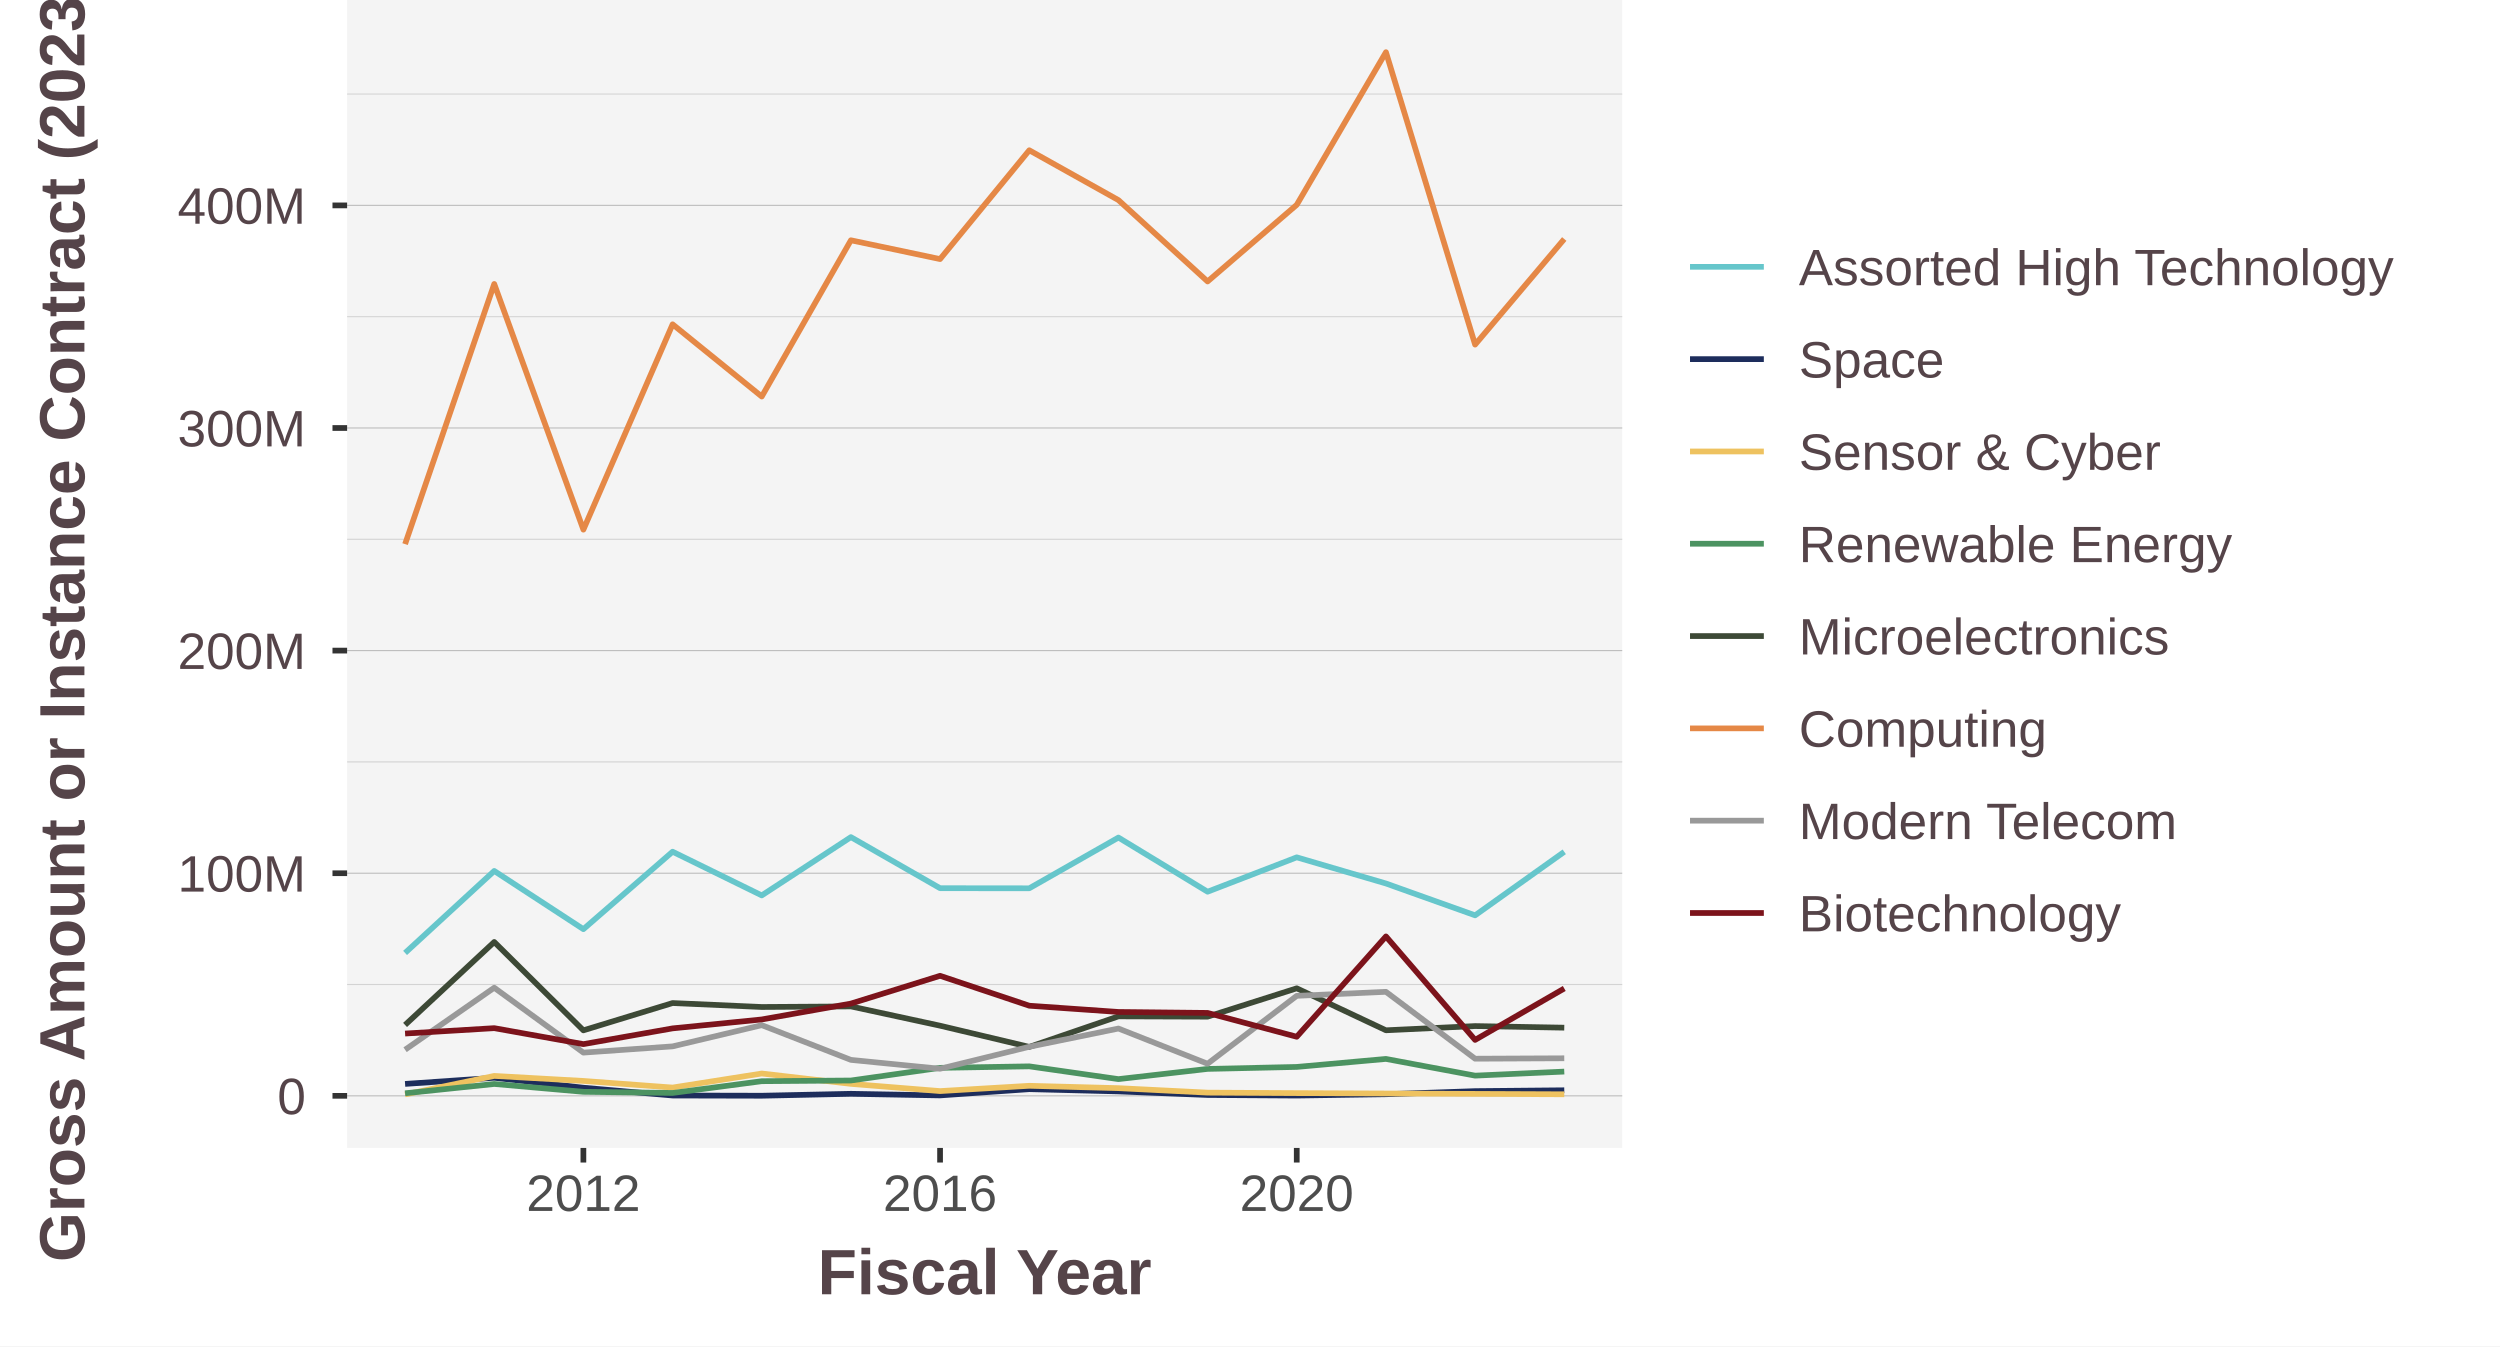
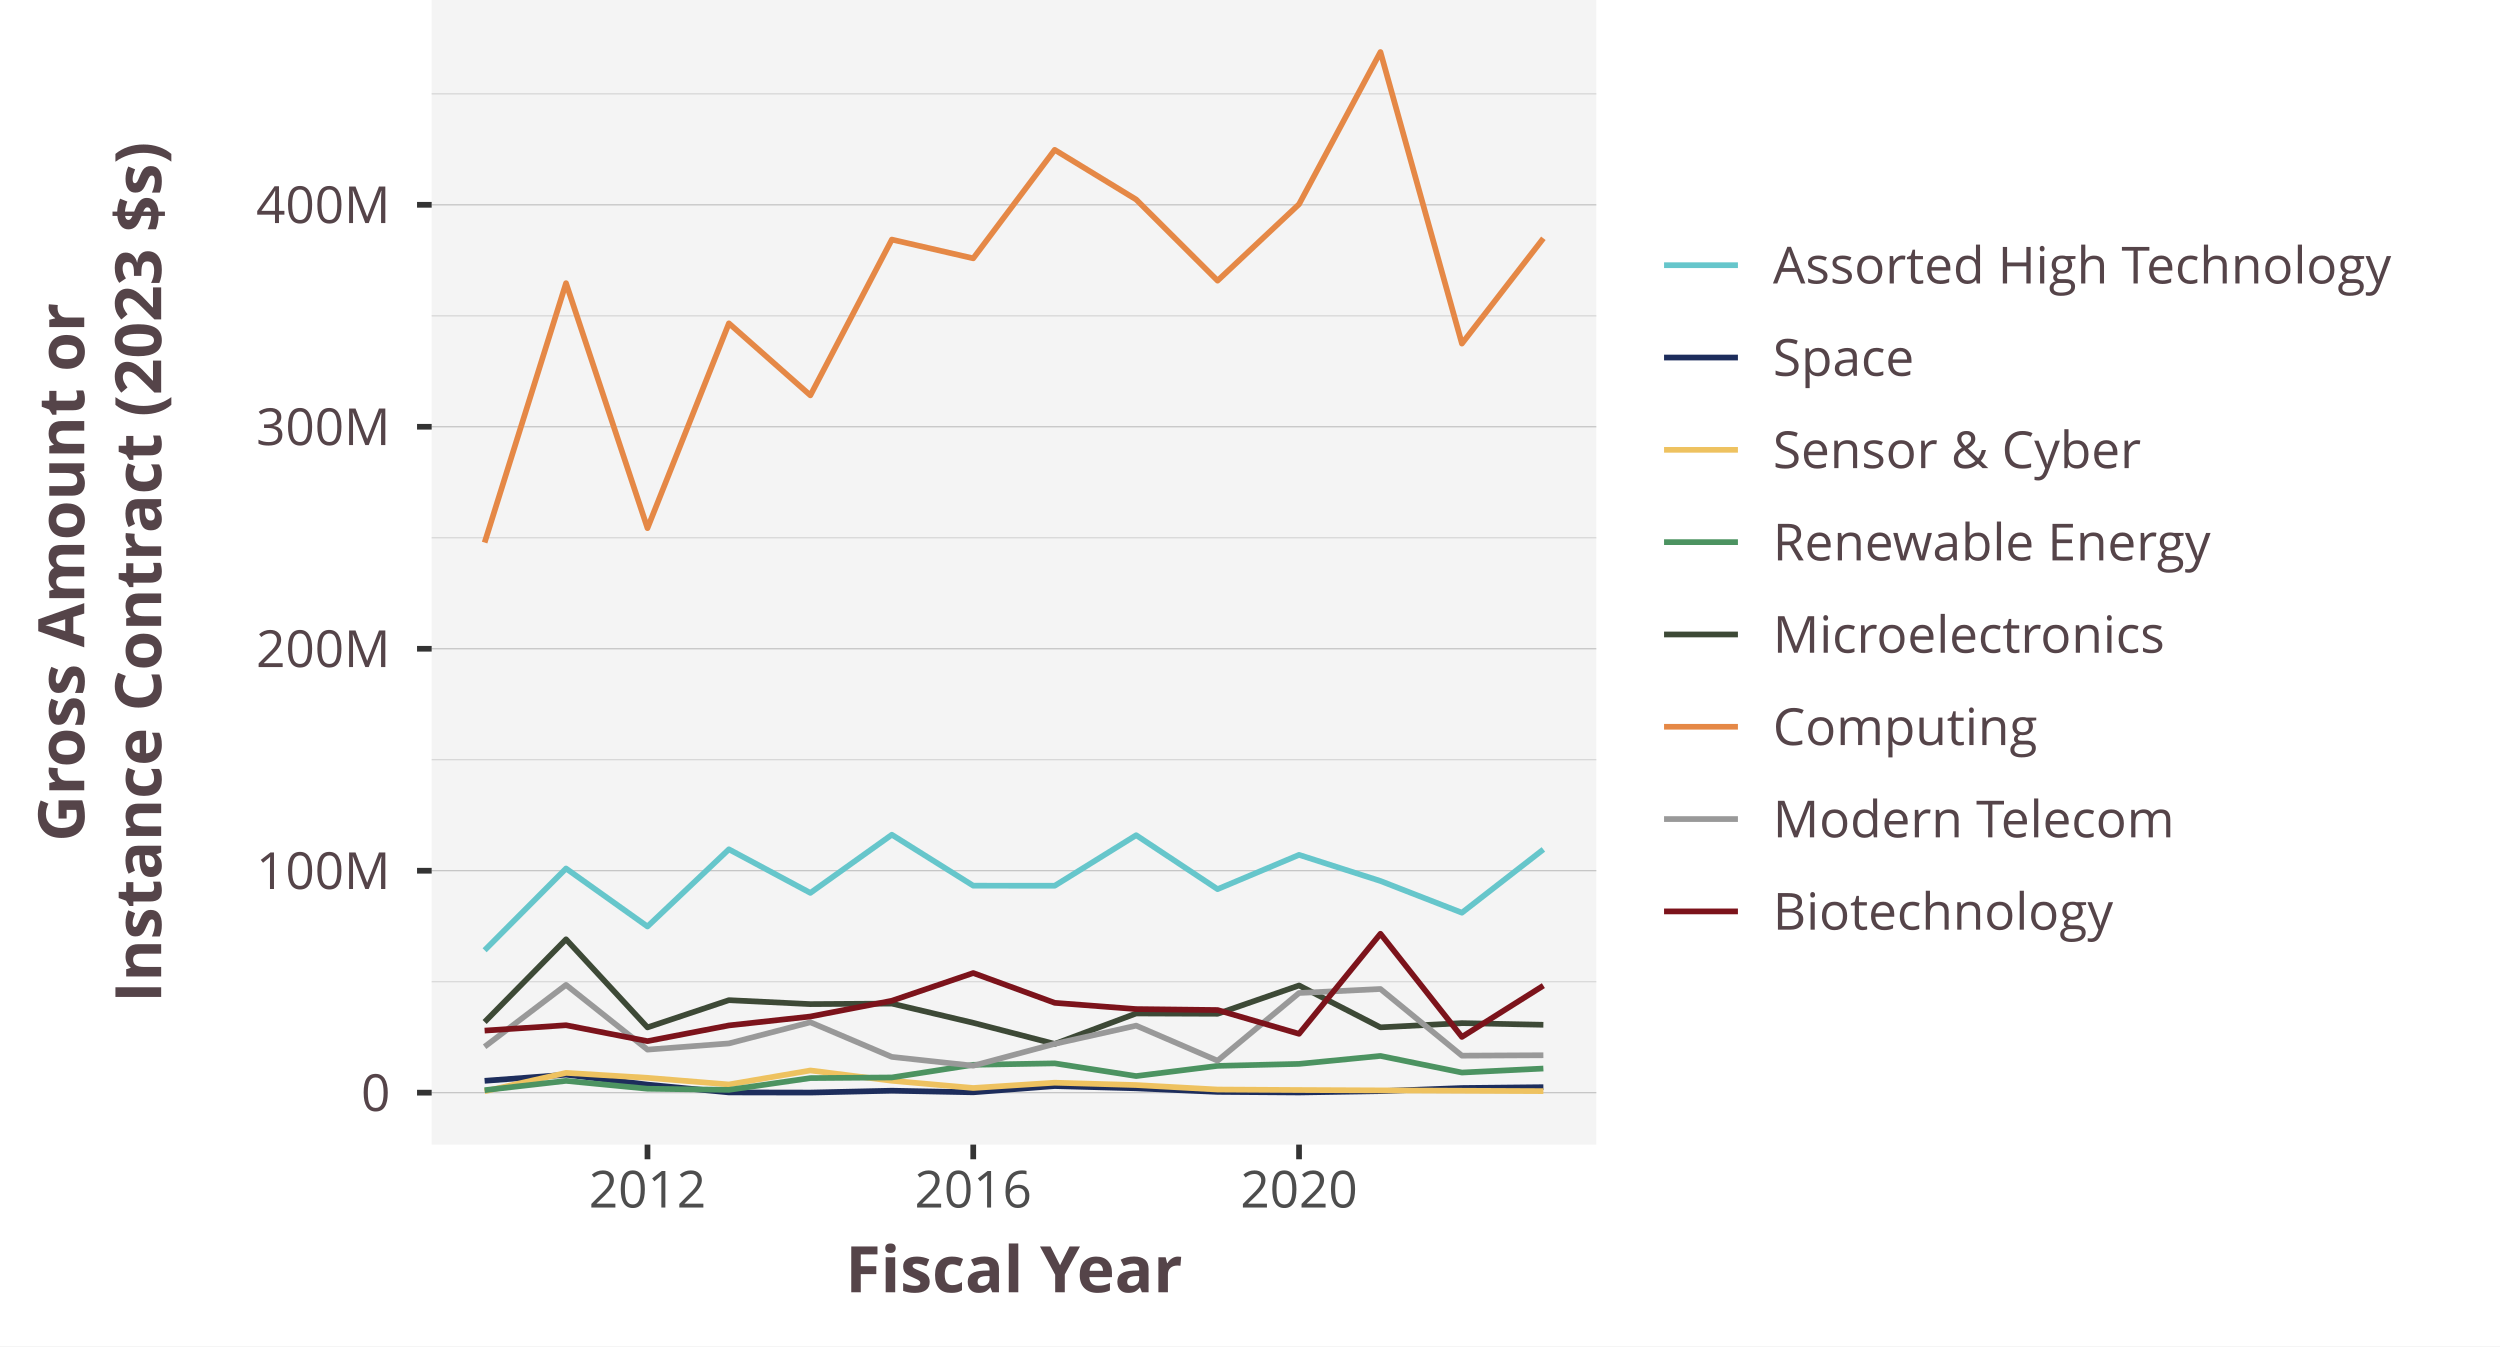
<svg xmlns="http://www.w3.org/2000/svg" class="svglite" width="468.00pt" height="252.00pt" viewBox="0 0 468.00 252.00">
  <defs>
    <style type="text/css">
    .svglite line, .svglite polyline, .svglite polygon, .svglite path, .svglite rect, .svglite circle {
      fill: none;
      stroke: #000000;
      stroke-linecap: round;
      stroke-linejoin: round;
      stroke-miterlimit: 10.00;
    }
    .svglite text {
      white-space: pre;
    }
  </style>
  </defs>
  <rect width="100%" height="100%" style="stroke: none; fill: #FFFFFF;" />
  <defs>
    <clipPath id="cpMC4wMHw0NjguMDB8MC4wMHwyNTIuMDA=">
      <rect x="0.00" y="0.00" width="468.00" height="252.00" />
    </clipPath>
  </defs>
  <g clip-path="url(#cpMC4wMHw0NjguMDB8MC4wMHwyNTIuMDA=)">
-     <rect x="-0" y="0.00" width="468.00" height="252.00" style="stroke-width: 1.07; stroke: #FFFFFF; fill: #FFFFFF;" />
+     <rect x="-0" y="-0" width="468.00" height="252.00" style="stroke-width: 1.07; stroke: #FFFFFF; fill: #FFFFFF;" />
  </g>
  <defs>
-     <clipPath id="cpNjQuOTh8MzAzLjY4fDAuMDB8MjE0Ljg5">
-       <rect x="64.98" y="0.00" width="238.70" height="214.89" />
+     <clipPath id="cpODAuODF8Mjk4LjgzfDAuMDB8MjE0LjI3">
+       <rect x="80.81" y="0.00" width="218.02" height="214.27" />
    </clipPath>
  </defs>
-   <g clip-path="url(#cpNjQuOTh8MzAzLjY4fDAuMDB8MjE0Ljg5)">
-     <rect x="64.98" y="-0" width="238.70" height="214.89" style="stroke-width: 1.07; stroke: none; fill: #F4F4F4;" />
-     <polyline points="64.98,184.30 303.68,184.30 " style="stroke-width: 0.21; stroke: #D3D3D3; stroke-linecap: butt;" />
-     <polyline points="64.98,142.63 303.68,142.63 " style="stroke-width: 0.21; stroke: #D3D3D3; stroke-linecap: butt;" />
-     <polyline points="64.98,100.96 303.68,100.96 " style="stroke-width: 0.21; stroke: #D3D3D3; stroke-linecap: butt;" />
-     <polyline points="64.98,59.28 303.68,59.28 " style="stroke-width: 0.21; stroke: #D3D3D3; stroke-linecap: butt;" />
-     <polyline points="64.98,17.61 303.68,17.61 " style="stroke-width: 0.21; stroke: #D3D3D3; stroke-linecap: butt;" />
-     <polyline points="64.98,205.14 303.68,205.14 " style="stroke-width: 0.21; stroke: #BEBEBE; stroke-linecap: butt;" />
-     <polyline points="64.98,163.47 303.68,163.47 " style="stroke-width: 0.21; stroke: #BEBEBE; stroke-linecap: butt;" />
-     <polyline points="64.98,121.79 303.68,121.79 " style="stroke-width: 0.21; stroke: #BEBEBE; stroke-linecap: butt;" />
-     <polyline points="64.98,80.12 303.68,80.12 " style="stroke-width: 0.21; stroke: #BEBEBE; stroke-linecap: butt;" />
-     <polyline points="64.98,38.45 303.68,38.45 " style="stroke-width: 0.21; stroke: #BEBEBE; stroke-linecap: butt;" />
-     <polyline points="75.83,178.39 92.52,163.04 109.21,173.94 125.91,159.44 142.60,167.62 159.29,156.71 175.98,166.27 192.68,166.29 209.37,156.79 226.06,166.93 242.75,160.49 259.45,165.39 276.14,171.35 292.83,159.46 " style="stroke-width: 1.07; stroke: #66C6CB; stroke-linecap: butt;" />
-     <polyline points="75.83,202.91 92.52,201.76 109.21,203.62 125.91,205.08 142.60,205.12 159.29,204.76 175.98,205.06 192.68,203.89 209.37,204.31 226.06,204.98 242.75,205.09 259.45,204.84 276.14,204.26 292.83,204.10 " style="stroke-width: 1.07; stroke: #1D2D5C; stroke-linecap: butt;" />
-     <polyline points="75.83,204.88 92.52,201.41 109.21,202.35 125.91,203.59 142.60,200.96 159.29,202.90 175.98,204.25 192.68,203.26 209.37,203.70 226.06,204.54 242.75,204.63 292.83,204.85 " style="stroke-width: 1.07; stroke: #EEC260; stroke-linecap: butt;" />
-     <polyline points="75.83,204.66 92.52,202.92 109.21,204.39 125.91,204.60 142.60,202.40 159.29,202.27 175.98,199.90 192.68,199.62 209.37,202.01 226.06,200.10 242.75,199.73 259.45,198.23 276.14,201.36 292.83,200.60 " style="stroke-width: 1.07; stroke: #4C9361; stroke-linecap: butt;" />
-     <polyline points="75.83,191.87 92.52,176.34 109.21,192.88 125.91,187.77 142.60,188.51 159.29,188.40 175.98,192.01 192.68,195.98 209.37,190.26 226.06,190.32 242.75,185.01 259.45,192.87 276.14,192.08 292.83,192.38 " style="stroke-width: 1.07; stroke: #3D4936; stroke-linecap: butt;" />
-     <polyline points="75.83,101.86 92.52,53.16 109.21,99.15 125.91,60.71 142.60,74.23 159.29,44.98 175.98,48.50 192.68,28.13 209.37,37.46 226.06,52.69 242.75,38.34 259.45,9.77 276.14,64.51 292.83,44.74 " style="stroke-width: 1.07; stroke: #E58846; stroke-linecap: butt;" />
-     <polyline points="75.83,196.51 92.52,184.90 109.21,197.05 125.91,195.88 142.60,191.91 159.29,198.41 175.98,200.07 192.68,195.96 209.37,192.54 226.06,199.13 242.75,186.42 259.45,185.67 276.14,198.19 292.83,198.11 " style="stroke-width: 1.07; stroke: #999999; stroke-linecap: butt;" />
-     <polyline points="75.83,193.48 92.52,192.47 109.21,195.46 125.91,192.51 142.60,190.84 159.29,187.87 175.98,182.67 192.68,188.27 209.37,189.44 226.06,189.62 242.75,194.08 259.45,175.30 276.14,194.67 292.83,185.04 " style="stroke-width: 1.07; stroke: #7C131B; stroke-linecap: butt;" />
+   <g clip-path="url(#cpODAuODF8Mjk4LjgzfDAuMDB8MjE0LjI3)">
+     <rect x="80.81" y="0.00" width="218.02" height="214.27" style="stroke-width: 1.07; stroke: none; fill: #F4F4F4;" />
+     <polyline points="80.81,183.78 298.83,183.78 " style="stroke-width: 0.21; stroke: #D3D3D3; stroke-linecap: butt;" />
+     <polyline points="80.81,142.22 298.83,142.22 " style="stroke-width: 0.21; stroke: #D3D3D3; stroke-linecap: butt;" />
+     <polyline points="80.81,100.67 298.83,100.67 " style="stroke-width: 0.21; stroke: #D3D3D3; stroke-linecap: butt;" />
+     <polyline points="80.81,59.12 298.83,59.12 " style="stroke-width: 0.21; stroke: #D3D3D3; stroke-linecap: butt;" />
+     <polyline points="80.81,17.56 298.83,17.56 " style="stroke-width: 0.21; stroke: #D3D3D3; stroke-linecap: butt;" />
+     <polyline points="80.81,204.55 298.83,204.55 " style="stroke-width: 0.21; stroke: #BEBEBE; stroke-linecap: butt;" />
+     <polyline points="80.81,163.00 298.83,163.00 " style="stroke-width: 0.21; stroke: #BEBEBE; stroke-linecap: butt;" />
+     <polyline points="80.81,121.45 298.83,121.45 " style="stroke-width: 0.21; stroke: #BEBEBE; stroke-linecap: butt;" />
+     <polyline points="80.81,79.89 298.83,79.89 " style="stroke-width: 0.21; stroke: #BEBEBE; stroke-linecap: butt;" />
+     <polyline points="80.81,38.34 298.83,38.34 " style="stroke-width: 0.21; stroke: #BEBEBE; stroke-linecap: butt;" />
+     <polyline points="90.72,177.89 105.96,162.58 121.21,173.44 136.45,158.99 151.70,167.15 166.95,156.26 182.19,165.80 197.44,165.81 212.69,156.35 227.93,166.45 243.18,160.03 258.42,164.92 273.67,170.86 288.92,159.01 " style="stroke-width: 1.07; stroke: #66C6CB; stroke-linecap: butt;" />
+     <polyline points="90.72,202.33 105.96,201.18 121.21,203.04 136.45,204.50 151.70,204.53 166.95,204.18 182.19,204.48 197.44,203.31 212.69,203.73 227.93,204.40 243.18,204.51 258.42,204.26 273.67,203.68 288.92,203.52 " style="stroke-width: 1.07; stroke: #1D2D5C; stroke-linecap: butt;" />
+     <polyline points="90.72,204.29 105.96,200.84 121.21,201.77 136.45,203.01 151.70,200.39 166.95,202.32 182.19,203.67 197.44,202.68 212.69,203.12 227.93,203.96 243.18,204.05 288.92,204.26 " style="stroke-width: 1.07; stroke: #EEC260; stroke-linecap: butt;" />
+     <polyline points="90.72,204.08 105.96,202.34 121.21,203.81 136.45,204.02 151.70,201.82 166.95,201.70 182.19,199.33 197.44,199.06 212.69,201.44 227.93,199.53 243.18,199.16 258.42,197.67 273.67,200.78 288.92,200.03 " style="stroke-width: 1.07; stroke: #4C9361; stroke-linecap: butt;" />
+     <polyline points="90.72,191.32 105.96,175.84 121.21,192.33 136.45,187.23 151.70,187.97 166.95,187.87 182.19,191.47 197.44,195.42 212.69,189.72 227.93,189.78 243.18,184.48 258.42,192.32 273.67,191.53 288.92,191.84 " style="stroke-width: 1.07; stroke: #3D4936; stroke-linecap: butt;" />
+     <polyline points="90.72,101.57 105.96,53.01 121.21,98.87 136.45,60.53 151.70,74.01 166.95,44.85 182.19,48.36 197.44,28.05 212.69,37.35 227.93,52.54 243.18,38.23 258.42,9.74 273.67,64.32 288.92,44.61 " style="stroke-width: 1.07; stroke: #E58846; stroke-linecap: butt;" />
+     <polyline points="90.72,195.95 105.96,184.37 121.21,196.49 136.45,195.33 151.70,191.37 166.95,197.85 182.19,199.50 197.44,195.41 212.69,192.00 227.93,198.56 243.18,185.89 258.42,185.14 273.67,197.62 288.92,197.54 " style="stroke-width: 1.07; stroke: #999999; stroke-linecap: butt;" />
+     <polyline points="90.72,192.93 105.96,191.92 121.21,194.90 136.45,191.96 151.70,190.29 166.95,187.34 182.19,182.15 197.44,187.73 212.69,188.90 227.93,189.08 243.18,193.53 258.42,174.80 273.67,194.11 288.92,184.51 " style="stroke-width: 1.07; stroke: #7C131B; stroke-linecap: butt;" />
  </g>
  <g clip-path="url(#cpMC4wMHw0NjguMDB8MC4wMHwyNTIuMDA=)">
-     <text x="57.26" y="208.57" text-anchor="end" style="font-size: 9.60px;fill: #554449; font-family: &quot;Arial&quot;;" textLength="5.34px" lengthAdjust="spacingAndGlyphs">0</text>
-     <text x="57.26" y="166.90" text-anchor="end" style="font-size: 9.60px;fill: #554449; font-family: &quot;Arial&quot;;" textLength="24.00px" lengthAdjust="spacingAndGlyphs">100M</text>
-     <text x="57.26" y="125.23" text-anchor="end" style="font-size: 9.60px;fill: #554449; font-family: &quot;Arial&quot;;" textLength="24.00px" lengthAdjust="spacingAndGlyphs">200M</text>
-     <text x="57.26" y="83.56" text-anchor="end" style="font-size: 9.60px;fill: #554449; font-family: &quot;Arial&quot;;" textLength="24.00px" lengthAdjust="spacingAndGlyphs">300M</text>
-     <text x="57.26" y="41.88" text-anchor="end" style="font-size: 9.60px;fill: #554449; font-family: &quot;Arial&quot;;" textLength="24.00px" lengthAdjust="spacingAndGlyphs">400M</text>
-     <polyline points="62.24,205.14 64.98,205.14 " style="stroke-width: 1.07; stroke: #333333; stroke-linecap: butt;" />
-     <polyline points="62.24,163.47 64.98,163.47 " style="stroke-width: 1.07; stroke: #333333; stroke-linecap: butt;" />
-     <polyline points="62.24,121.79 64.98,121.79 " style="stroke-width: 1.07; stroke: #333333; stroke-linecap: butt;" />
-     <polyline points="62.24,80.12 64.98,80.12 " style="stroke-width: 1.07; stroke: #333333; stroke-linecap: butt;" />
-     <polyline points="62.24,38.45 64.98,38.45 " style="stroke-width: 1.07; stroke: #333333; stroke-linecap: butt;" />
-     <polyline points="109.21,217.63 109.21,214.89 " style="stroke-width: 1.07; stroke: #333333; stroke-linecap: butt;" />
-     <polyline points="175.98,217.63 175.98,214.89 " style="stroke-width: 1.07; stroke: #333333; stroke-linecap: butt;" />
-     <polyline points="242.75,217.63 242.75,214.89 " style="stroke-width: 1.07; stroke: #333333; stroke-linecap: butt;" />
-     <text x="109.21" y="226.69" text-anchor="middle" style="font-size: 9.60px;fill: #4D4D4D; font-family: &quot;Arial&quot;;" textLength="21.34px" lengthAdjust="spacingAndGlyphs">2012</text>
-     <text x="175.98" y="226.69" text-anchor="middle" style="font-size: 9.60px;fill: #4D4D4D; font-family: &quot;Arial&quot;;" textLength="21.34px" lengthAdjust="spacingAndGlyphs">2016</text>
-     <text x="242.75" y="226.69" text-anchor="middle" style="font-size: 9.60px;fill: #4D4D4D; font-family: &quot;Arial&quot;;" textLength="21.34px" lengthAdjust="spacingAndGlyphs">2020</text>
-     <text x="184.33" y="242.28" text-anchor="middle" style="font-size: 12.00px; font-weight: bold;fill: #554449; font-family: &quot;Arial&quot;;" textLength="62.50px" lengthAdjust="spacingAndGlyphs">Fiscal Year</text>
-     <text transform="translate(15.80,107.44) rotate(-90)" text-anchor="middle" style="font-size: 12.00px; font-weight: bold;fill: #554449; font-family: &quot;Arial&quot;;" textLength="257.64px" lengthAdjust="spacingAndGlyphs">Gross Amount or Instance Contract (2023 $s)</text>
-     <rect x="314.64" y="35.33" width="135.36" height="144.22" style="stroke-width: 1.07; stroke: none; fill: #FFFFFF;" />
-     <rect x="314.64" y="41.31" width="17.28" height="17.28" style="stroke-width: 1.07; stroke: none; fill: #FFFFFF;" />
-     <line x1="316.37" y1="49.95" x2="330.19" y2="49.95" style="stroke-width: 1.07; stroke: #66C6CB; stroke-linecap: butt;" />
-     <rect x="314.64" y="58.59" width="17.28" height="17.28" style="stroke-width: 1.07; stroke: none; fill: #FFFFFF;" />
-     <line x1="316.37" y1="67.23" x2="330.19" y2="67.23" style="stroke-width: 1.07; stroke: #1D2D5C; stroke-linecap: butt;" />
-     <rect x="314.64" y="75.87" width="17.28" height="17.28" style="stroke-width: 1.07; stroke: none; fill: #FFFFFF;" />
-     <line x1="316.37" y1="84.51" x2="330.19" y2="84.51" style="stroke-width: 1.07; stroke: #EEC260; stroke-linecap: butt;" />
-     <rect x="314.64" y="93.15" width="17.28" height="17.28" style="stroke-width: 1.07; stroke: none; fill: #FFFFFF;" />
-     <line x1="316.37" y1="101.79" x2="330.19" y2="101.79" style="stroke-width: 1.07; stroke: #4C9361; stroke-linecap: butt;" />
-     <rect x="314.64" y="110.43" width="17.28" height="17.28" style="stroke-width: 1.07; stroke: none; fill: #FFFFFF;" />
-     <line x1="316.37" y1="119.07" x2="330.19" y2="119.07" style="stroke-width: 1.07; stroke: #3D4936; stroke-linecap: butt;" />
-     <rect x="314.64" y="127.71" width="17.28" height="17.28" style="stroke-width: 1.07; stroke: none; fill: #FFFFFF;" />
-     <line x1="316.37" y1="136.35" x2="330.19" y2="136.35" style="stroke-width: 1.07; stroke: #E58846; stroke-linecap: butt;" />
-     <rect x="314.64" y="144.99" width="17.28" height="17.28" style="stroke-width: 1.07; stroke: none; fill: #FFFFFF;" />
-     <line x1="316.37" y1="153.63" x2="330.19" y2="153.63" style="stroke-width: 1.07; stroke: #999999; stroke-linecap: butt;" />
-     <rect x="314.64" y="162.27" width="17.28" height="17.28" style="stroke-width: 1.07; stroke: none; fill: #FFFFFF;" />
-     <line x1="316.37" y1="170.91" x2="330.19" y2="170.91" style="stroke-width: 1.07; stroke: #7C131B; stroke-linecap: butt;" />
-     <text x="336.75" y="53.39" style="font-size: 9.60px;fill: #554449; font-family: &quot;Arial&quot;;" textLength="111.26px" lengthAdjust="spacingAndGlyphs">Assorted High Technology</text>
-     <text x="336.75" y="70.67" style="font-size: 9.60px;fill: #554449; font-family: &quot;Arial&quot;;" textLength="27.19px" lengthAdjust="spacingAndGlyphs">Space</text>
-     <text x="336.75" y="87.95" style="font-size: 9.60px;fill: #554449; font-family: &quot;Arial&quot;;" textLength="67.70px" lengthAdjust="spacingAndGlyphs">Sensor &amp; Cyber</text>
-     <text x="336.75" y="105.23" style="font-size: 9.60px;fill: #554449; font-family: &quot;Arial&quot;;" textLength="81.05px" lengthAdjust="spacingAndGlyphs">Renewable Energy</text>
-     <text x="336.75" y="122.51" style="font-size: 9.60px;fill: #554449; font-family: &quot;Arial&quot;;" textLength="69.30px" lengthAdjust="spacingAndGlyphs">Microelectronics</text>
-     <text x="336.75" y="139.79" style="font-size: 9.60px;fill: #554449; font-family: &quot;Arial&quot;;" textLength="46.39px" lengthAdjust="spacingAndGlyphs">Computing</text>
-     <text x="336.75" y="157.07" style="font-size: 9.60px;fill: #554449; font-family: &quot;Arial&quot;;" textLength="70.74px" lengthAdjust="spacingAndGlyphs">Modern Telecom</text>
-     <text x="336.75" y="174.35" style="font-size: 9.60px;fill: #554449; font-family: &quot;Arial&quot;;" textLength="60.26px" lengthAdjust="spacingAndGlyphs">Biotechnology</text>
+     <text x="73.08" y="207.98" text-anchor="end" style="font-size: 9.60px;fill: #554449; font-family: &quot;Open Sans&quot;;" textLength="5.49px" lengthAdjust="spacingAndGlyphs">0</text>
+     <text x="73.08" y="166.42" text-anchor="end" style="font-size: 9.60px;fill: #554449; font-family: &quot;Open Sans&quot;;" textLength="25.08px" lengthAdjust="spacingAndGlyphs">100M</text>
+     <text x="73.08" y="124.87" text-anchor="end" style="font-size: 9.60px;fill: #554449; font-family: &quot;Open Sans&quot;;" textLength="25.08px" lengthAdjust="spacingAndGlyphs">200M</text>
+     <text x="73.08" y="83.32" text-anchor="end" style="font-size: 9.60px;fill: #554449; font-family: &quot;Open Sans&quot;;" textLength="25.08px" lengthAdjust="spacingAndGlyphs">300M</text>
+     <text x="73.08" y="41.76" text-anchor="end" style="font-size: 9.60px;fill: #554449; font-family: &quot;Open Sans&quot;;" textLength="25.08px" lengthAdjust="spacingAndGlyphs">400M</text>
+     <polyline points="78.07,204.55 80.81,204.55 " style="stroke-width: 1.07; stroke: #333333; stroke-linecap: butt;" />
+     <polyline points="78.07,163.00 80.81,163.00 " style="stroke-width: 1.07; stroke: #333333; stroke-linecap: butt;" />
+     <polyline points="78.07,121.45 80.81,121.45 " style="stroke-width: 1.07; stroke: #333333; stroke-linecap: butt;" />
+     <polyline points="78.07,79.89 80.81,79.89 " style="stroke-width: 1.07; stroke: #333333; stroke-linecap: butt;" />
+     <polyline points="78.07,38.34 80.81,38.34 " style="stroke-width: 1.07; stroke: #333333; stroke-linecap: butt;" />
+     <polyline points="121.21,217.01 121.21,214.27 " style="stroke-width: 1.07; stroke: #333333; stroke-linecap: butt;" />
+     <polyline points="182.19,217.01 182.19,214.27 " style="stroke-width: 1.07; stroke: #333333; stroke-linecap: butt;" />
+     <polyline points="243.18,217.01 243.18,214.27 " style="stroke-width: 1.07; stroke: #333333; stroke-linecap: butt;" />
+     <text x="121.21" y="226.05" text-anchor="middle" style="font-size: 9.60px;fill: #4D4D4D; font-family: &quot;Open Sans&quot;;" textLength="21.95px" lengthAdjust="spacingAndGlyphs">2012</text>
+     <text x="182.19" y="226.05" text-anchor="middle" style="font-size: 9.60px;fill: #4D4D4D; font-family: &quot;Open Sans&quot;;" textLength="21.95px" lengthAdjust="spacingAndGlyphs">2016</text>
+     <text x="243.18" y="226.05" text-anchor="middle" style="font-size: 9.60px;fill: #4D4D4D; font-family: &quot;Open Sans&quot;;" textLength="21.95px" lengthAdjust="spacingAndGlyphs">2020</text>
+     <text x="189.82" y="241.91" text-anchor="middle" style="font-size: 12.00px; font-weight: bold;fill: #554449; font-family: &quot;Open Sans&quot;;" textLength="63.71px" lengthAdjust="spacingAndGlyphs">Fiscal Year</text>
+     <text transform="translate(15.77,107.14) rotate(-90)" text-anchor="middle" style="font-size: 12.00px; font-weight: bold;fill: #554449; font-family: &quot;Open Sans&quot;;" textLength="101.12px" lengthAdjust="spacingAndGlyphs">Gross Amount or</text>
+     <text transform="translate(30.17,107.14) rotate(-90)" text-anchor="middle" style="font-size: 12.00px; font-weight: bold;fill: #554449; font-family: &quot;Open Sans&quot;;" textLength="161.48px" lengthAdjust="spacingAndGlyphs">Instance Contract (2023 $s)</text>
+     <rect x="309.79" y="35.03" width="140.21" height="144.22" style="stroke-width: 1.07; stroke: none; fill: #FFFFFF;" />
+     <rect x="309.79" y="41.01" width="17.28" height="17.28" style="stroke-width: 1.07; stroke: none; fill: #FFFFFF;" />
+     <line x1="311.51" y1="49.65" x2="325.34" y2="49.65" style="stroke-width: 1.07; stroke: #66C6CB; stroke-linecap: butt;" />
+     <rect x="309.79" y="58.29" width="17.28" height="17.28" style="stroke-width: 1.07; stroke: none; fill: #FFFFFF;" />
+     <line x1="311.51" y1="66.93" x2="325.34" y2="66.93" style="stroke-width: 1.07; stroke: #1D2D5C; stroke-linecap: butt;" />
+     <rect x="309.79" y="75.57" width="17.28" height="17.28" style="stroke-width: 1.07; stroke: none; fill: #FFFFFF;" />
+     <line x1="311.51" y1="84.21" x2="325.34" y2="84.21" style="stroke-width: 1.07; stroke: #EEC260; stroke-linecap: butt;" />
+     <rect x="309.79" y="92.85" width="17.28" height="17.28" style="stroke-width: 1.07; stroke: none; fill: #FFFFFF;" />
+     <line x1="311.51" y1="101.49" x2="325.34" y2="101.49" style="stroke-width: 1.07; stroke: #4C9361; stroke-linecap: butt;" />
+     <rect x="309.79" y="110.13" width="17.28" height="17.28" style="stroke-width: 1.07; stroke: none; fill: #FFFFFF;" />
+     <line x1="311.51" y1="118.77" x2="325.34" y2="118.77" style="stroke-width: 1.07; stroke: #3D4936; stroke-linecap: butt;" />
+     <rect x="309.79" y="127.41" width="17.28" height="17.28" style="stroke-width: 1.07; stroke: none; fill: #FFFFFF;" />
+     <line x1="311.51" y1="136.05" x2="325.34" y2="136.05" style="stroke-width: 1.07; stroke: #E58846; stroke-linecap: butt;" />
+     <rect x="309.79" y="144.69" width="17.28" height="17.28" style="stroke-width: 1.07; stroke: none; fill: #FFFFFF;" />
+     <line x1="311.51" y1="153.33" x2="325.34" y2="153.33" style="stroke-width: 1.07; stroke: #999999; stroke-linecap: butt;" />
+     <rect x="309.79" y="161.97" width="17.28" height="17.28" style="stroke-width: 1.07; stroke: none; fill: #FFFFFF;" />
+     <line x1="311.51" y1="170.61" x2="325.34" y2="170.61" style="stroke-width: 1.07; stroke: #7C131B; stroke-linecap: butt;" />
+     <text x="331.89" y="53.07" style="font-size: 9.60px;fill: #554449; font-family: &quot;Open Sans&quot;;" textLength="116.11px" lengthAdjust="spacingAndGlyphs">Assorted High Technology</text>
+     <text x="331.89" y="70.35" style="font-size: 9.60px;fill: #554449; font-family: &quot;Open Sans&quot;;" textLength="26.43px" lengthAdjust="spacingAndGlyphs">Space</text>
+     <text x="331.89" y="87.63" style="font-size: 9.60px;fill: #554449; font-family: &quot;Open Sans&quot;;" textLength="68.76px" lengthAdjust="spacingAndGlyphs">Sensor &amp; Cyber</text>
+     <text x="331.89" y="104.91" style="font-size: 9.60px;fill: #554449; font-family: &quot;Open Sans&quot;;" textLength="82.02px" lengthAdjust="spacingAndGlyphs">Renewable Energy</text>
+     <text x="331.89" y="122.19" style="font-size: 9.60px;fill: #554449; font-family: &quot;Open Sans&quot;;" textLength="73.68px" lengthAdjust="spacingAndGlyphs">Microelectronics</text>
+     <text x="331.89" y="139.47" style="font-size: 9.60px;fill: #554449; font-family: &quot;Open Sans&quot;;" textLength="49.36px" lengthAdjust="spacingAndGlyphs">Computing</text>
+     <text x="331.89" y="156.75" style="font-size: 9.60px;fill: #554449; font-family: &quot;Open Sans&quot;;" textLength="75.65px" lengthAdjust="spacingAndGlyphs">Modern Telecom</text>
+     <text x="331.89" y="174.03" style="font-size: 9.60px;fill: #554449; font-family: &quot;Open Sans&quot;;" textLength="63.50px" lengthAdjust="spacingAndGlyphs">Biotechnology</text>
  </g>
</svg>
